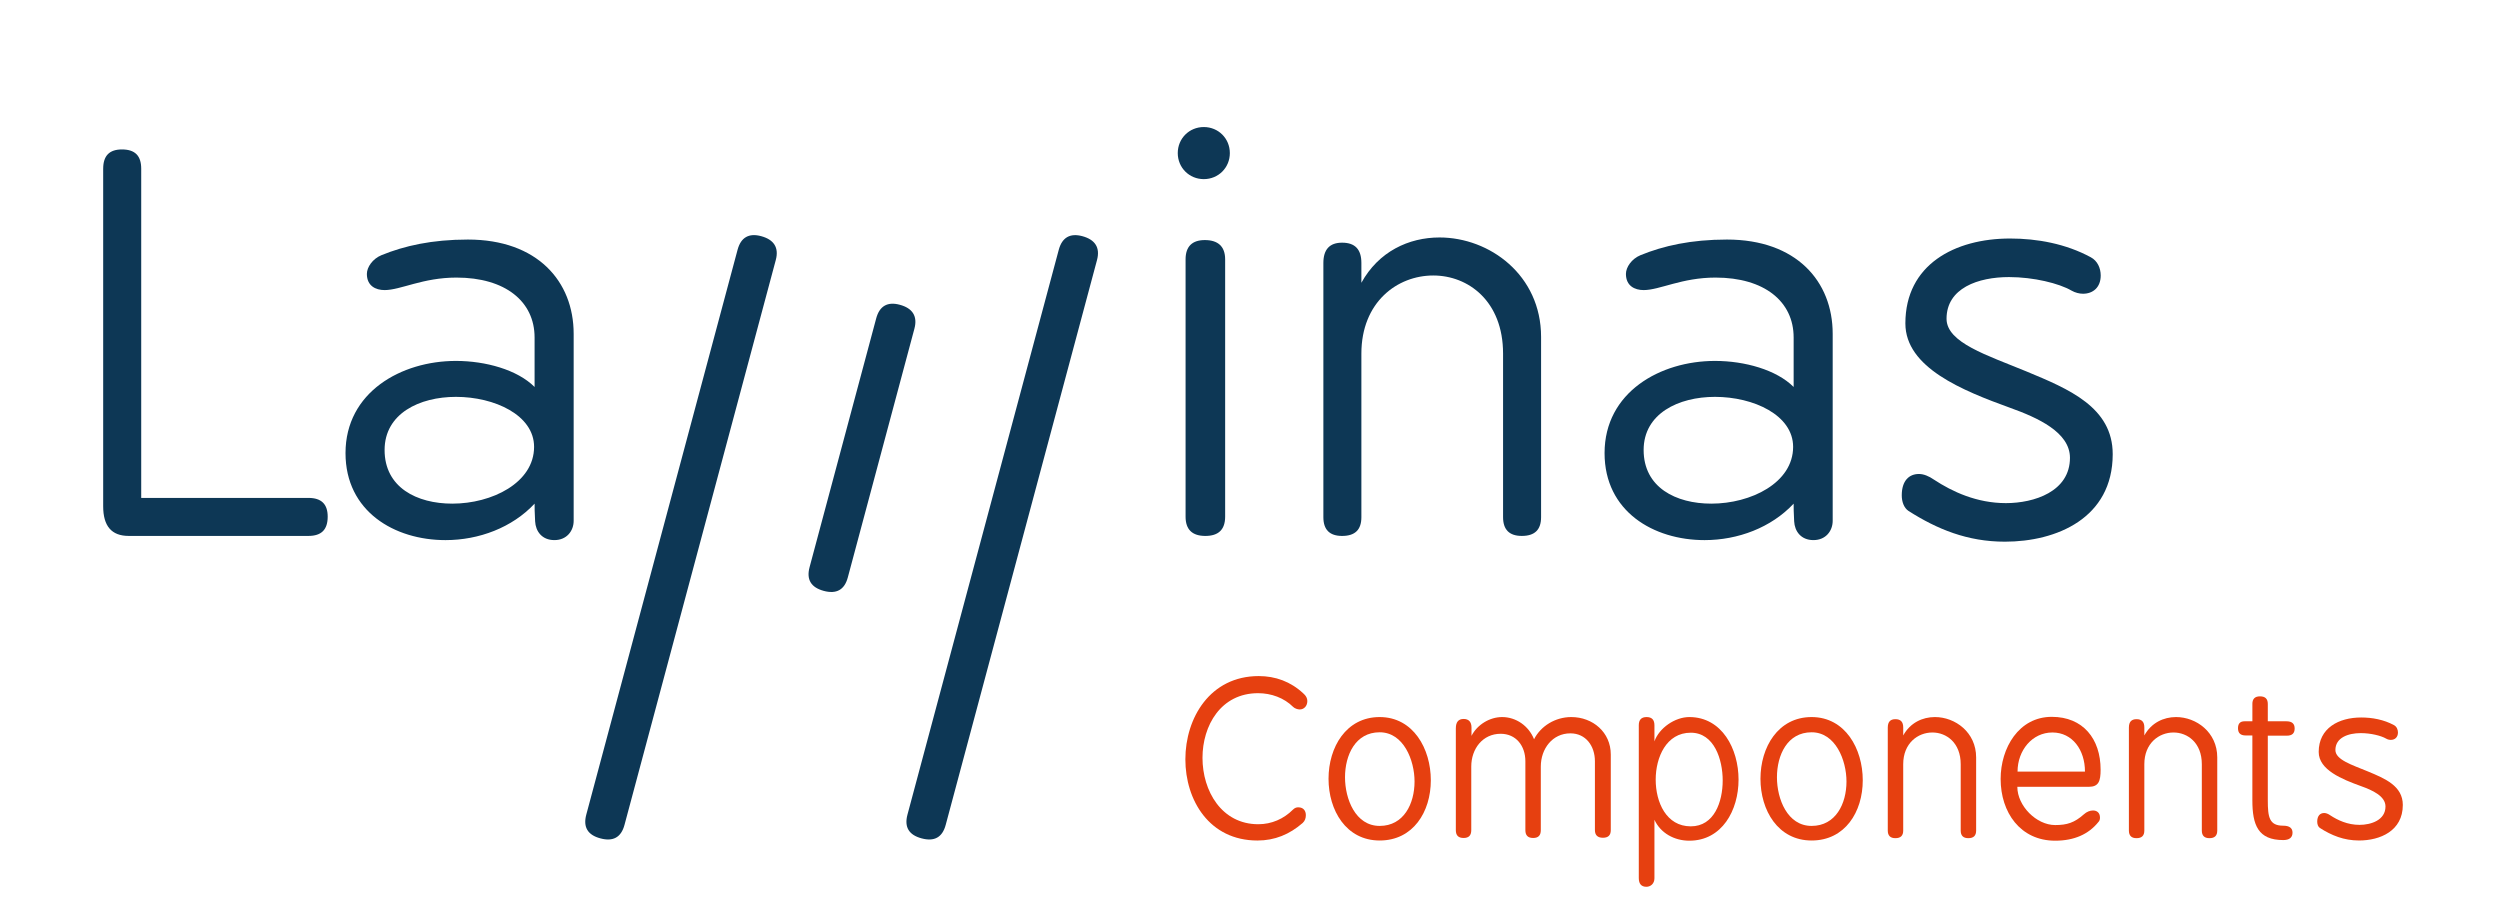
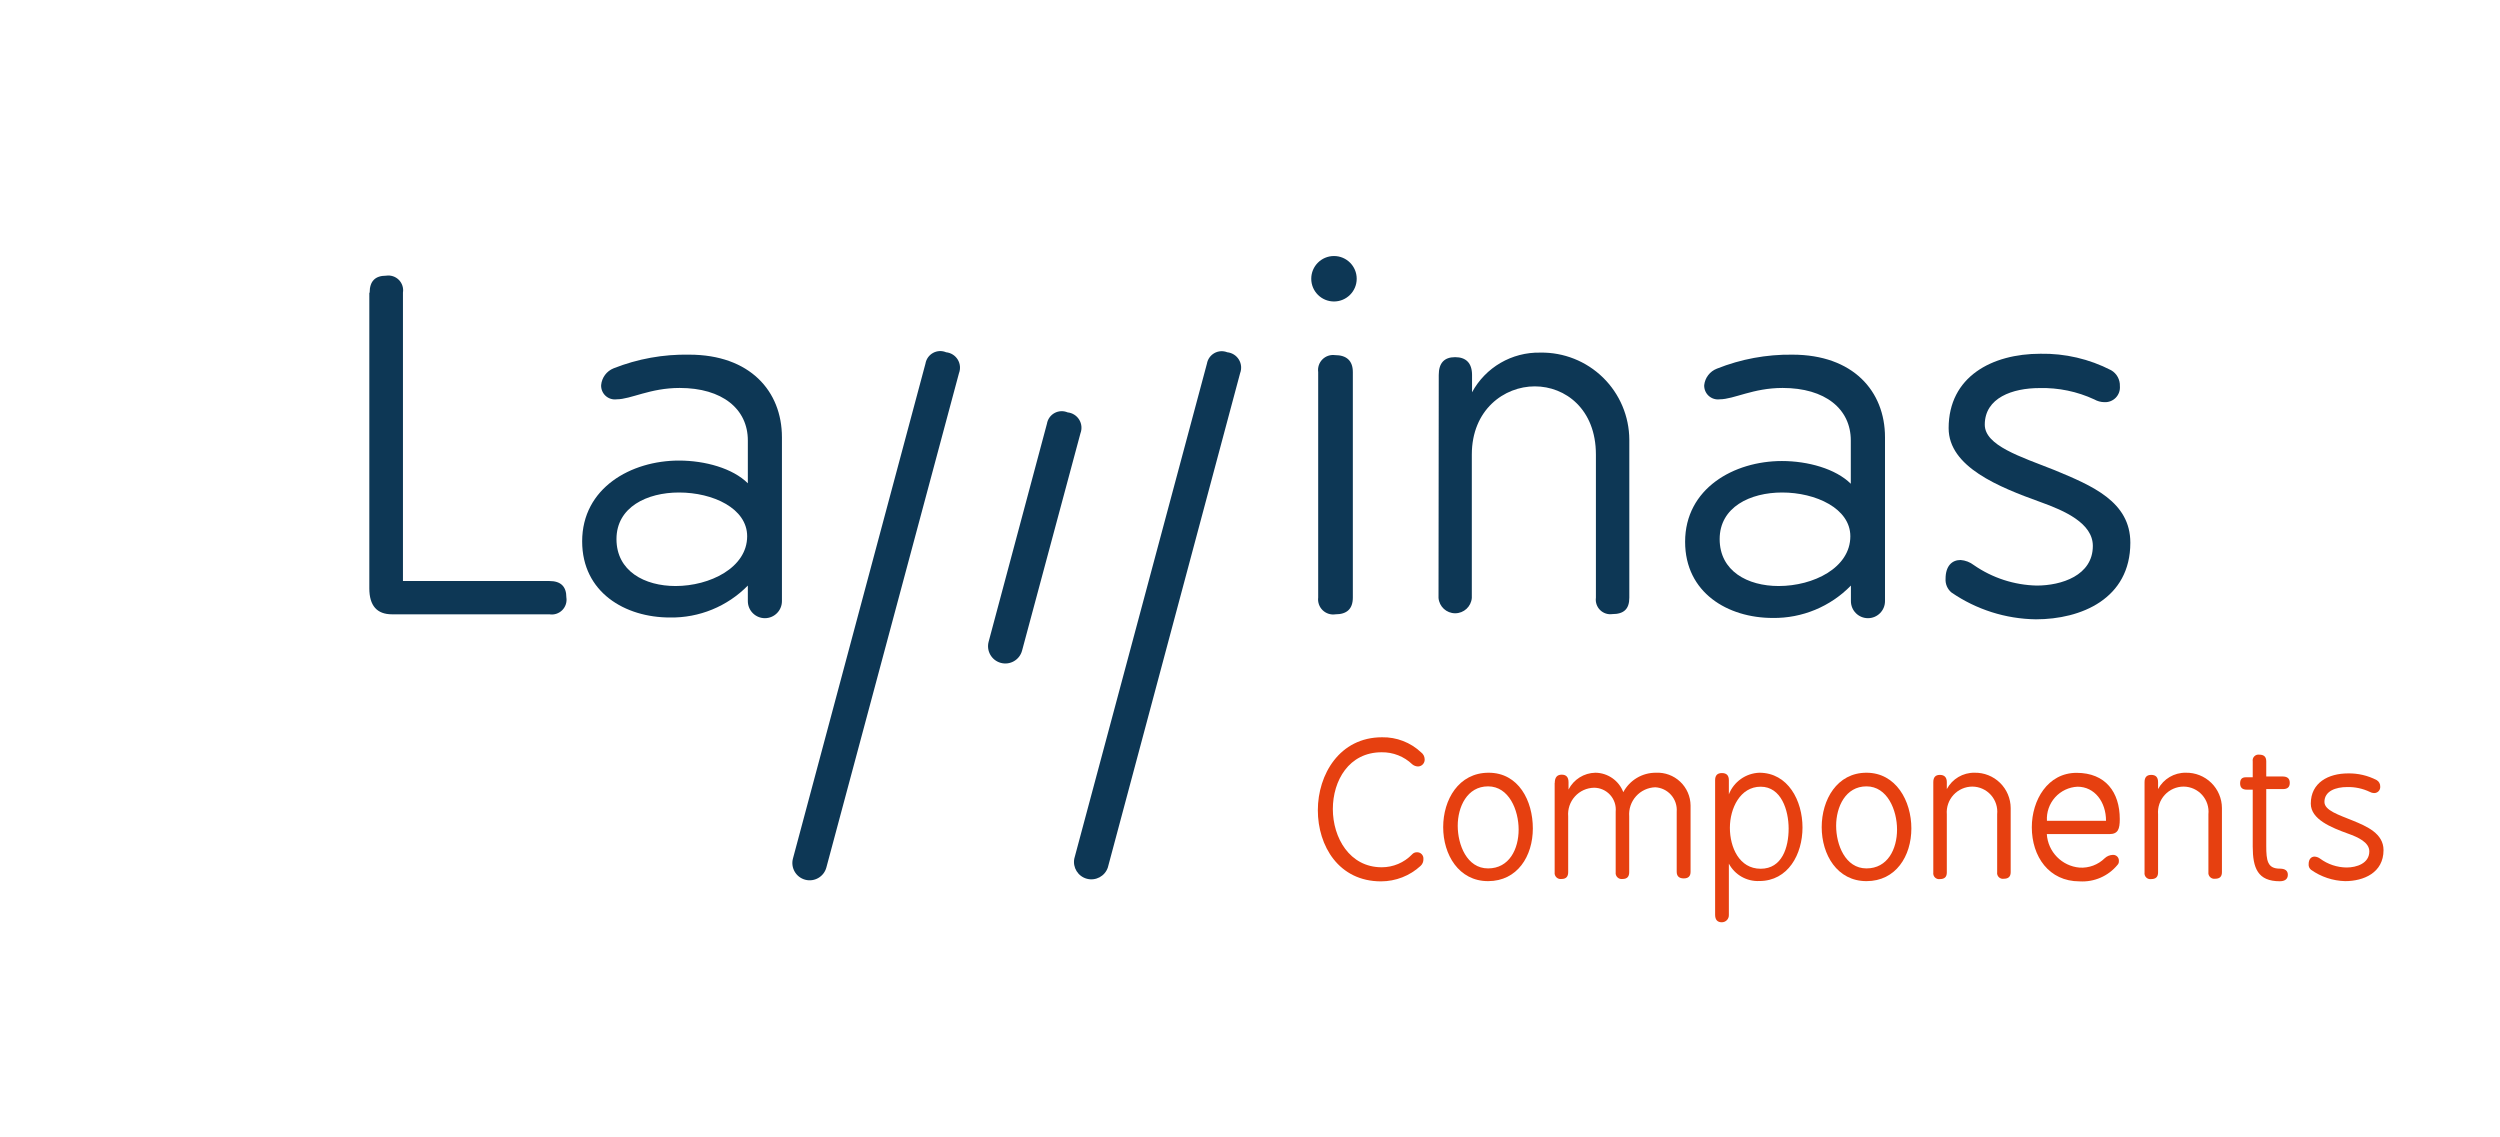
- <svg xmlns="http://www.w3.org/2000/svg" version="1.1" id="Layer_1" x="0px" y="0px" width="192.756px" height="70.87px" viewBox="0 0 192.756 70.87" enable-background="new 0 0 192.756 70.87" xml:space="preserve">
-   <g>
-     <g>
-       <path fill="#E64010" d="M100.097,62.246c0.424,0,0.587,0.293,0.587,0.603c0,0.229-0.065,0.44-0.244,0.603    c-1.011,0.881-2.151,1.354-3.487,1.354c-3.716,0-5.558-3.113-5.558-6.258c0-3.194,1.907-6.421,5.655-6.421    c1.287,0,2.461,0.424,3.438,1.336c0.212,0.18,0.31,0.375,0.31,0.587c0,0.391-0.261,0.651-0.587,0.651    c-0.163,0-0.391-0.081-0.505-0.195c-0.701-0.7-1.695-1.06-2.705-1.06c-2.868,0-4.286,2.494-4.286,4.987    c0,2.542,1.467,5.117,4.302,5.117c1.027,0,1.956-0.408,2.673-1.125C99.82,62.295,99.95,62.246,100.097,62.246z" />
-       <path fill="#E64010" d="M110.32,60.16c0,2.444-1.369,4.645-3.944,4.645c-2.591,0-3.943-2.331-3.943-4.759    c0-2.429,1.353-4.759,3.943-4.759C108.968,55.287,110.32,57.731,110.32,60.16z M103.704,59.932c0,1.662,0.798,3.748,2.672,3.748    c1.858,0,2.689-1.711,2.689-3.422c0-1.646-0.848-3.797-2.689-3.797C104.502,56.461,103.704,58.221,103.704,59.932z" />
-       <path fill="#E64010" d="M112.249,56.15c0-0.472,0.195-0.717,0.603-0.717c0.392,0,0.604,0.229,0.604,0.668v0.636    c0.439-0.863,1.401-1.45,2.363-1.45c1.075,0,2.053,0.685,2.46,1.711c0.521-1.026,1.646-1.711,2.868-1.711    c1.663,0,3.048,1.174,3.048,2.885v5.834c0,0.391-0.195,0.587-0.604,0.587c-0.407,0-0.619-0.196-0.619-0.587v-5.312    c0-1.174-0.7-2.151-1.89-2.151c-1.386,0-2.282,1.189-2.282,2.559v4.905c0,0.407-0.195,0.603-0.586,0.603    c-0.408,0-0.604-0.195-0.604-0.603v-5.312c0-1.189-0.717-2.119-1.906-2.119c-1.386,0-2.266,1.157-2.266,2.526v4.905    c0,0.407-0.195,0.603-0.587,0.603c-0.407,0-0.603-0.195-0.603-0.603V56.15z" />
-       <path fill="#E64010" d="M126.354,55.923c0-0.424,0.195-0.636,0.603-0.636c0.408,0,0.604,0.212,0.604,0.636v1.238    c0.358-1.026,1.581-1.874,2.688-1.874c2.526,0,3.797,2.461,3.797,4.824c0,2.362-1.271,4.709-3.797,4.709    c-1.156,0-2.216-0.586-2.688-1.613v4.515c0,0.407-0.294,0.651-0.619,0.651c-0.392,0-0.587-0.229-0.587-0.668V55.923z     M132.824,60.176c0-1.613-0.652-3.683-2.461-3.683c-1.891,0-2.705,1.906-2.705,3.618c0,1.743,0.814,3.602,2.705,3.602    C132.172,63.713,132.824,61.822,132.824,60.176z" />
-       <path fill="#E64010" d="M143.623,60.16c0,2.444-1.369,4.645-3.944,4.645c-2.591,0-3.943-2.331-3.943-4.759    c0-2.429,1.353-4.759,3.943-4.759C142.271,55.287,143.623,57.731,143.623,60.16z M137.007,59.932c0,1.662,0.798,3.748,2.672,3.748    c1.858,0,2.689-1.711,2.689-3.422c0-1.646-0.848-3.797-2.689-3.797C137.805,56.461,137.007,58.221,137.007,59.932z" />
-       <path fill="#E64010" d="M145.553,56.086c0-0.424,0.195-0.636,0.587-0.636c0.407,0,0.603,0.212,0.603,0.636v0.619    c0.538-0.978,1.483-1.418,2.444-1.418c1.564,0,3.178,1.174,3.178,3.112v5.639c0,0.392-0.195,0.587-0.603,0.587    c-0.392,0-0.587-0.195-0.587-0.587v-5.117c0-1.646-1.092-2.444-2.184-2.444c-1.124,0-2.249,0.831-2.249,2.444v5.117    c0,0.392-0.195,0.587-0.603,0.587c-0.392,0-0.587-0.195-0.587-0.587V56.086z" />
-       <path fill="#E64010" d="M161.962,59.345c0,0.88-0.146,1.32-0.912,1.32h-5.509c0,1.467,1.467,2.949,2.917,2.949    c0.913,0,1.483-0.179,2.217-0.831c0.212-0.195,0.473-0.293,0.7-0.293c0.31,0,0.538,0.18,0.538,0.554    c0,0.131-0.032,0.245-0.114,0.326c-0.766,0.962-1.89,1.45-3.341,1.45c-2.688,0-4.204-2.184-4.204-4.758    c0-2.396,1.401-4.792,3.943-4.792C160.609,55.271,161.962,56.966,161.962,59.345z M160.756,59.491c0-1.662-0.961-3.015-2.51-3.015    c-1.564,0-2.688,1.386-2.688,3.015H160.756z" />
-       <path fill="#E64010" d="M164.144,56.086c0-0.424,0.195-0.636,0.587-0.636c0.407,0,0.603,0.212,0.603,0.636v0.619    c0.538-0.978,1.483-1.418,2.444-1.418c1.564,0,3.178,1.174,3.178,3.112v5.639c0,0.392-0.195,0.587-0.603,0.587    c-0.392,0-0.587-0.195-0.587-0.587v-5.117c0-1.646-1.092-2.444-2.184-2.444c-1.124,0-2.249,0.831-2.249,2.444v5.117    c0,0.392-0.195,0.587-0.603,0.587c-0.392,0-0.587-0.195-0.587-0.587V56.086z" />
-       <path fill="#E64010" d="M173.663,54.276c0-0.391,0.195-0.586,0.586-0.586c0.408,0,0.604,0.195,0.604,0.586v1.337h1.434    c0.424,0,0.636,0.179,0.636,0.554s-0.195,0.555-0.603,0.555h-1.467v4.986c0,1.304,0.114,1.955,1.189,1.955    c0.473,0,0.717,0.18,0.717,0.538c0,0.375-0.244,0.57-0.717,0.57c-1.939,0-2.379-1.157-2.379-3.063v-5.003h-0.521    c-0.392,0-0.587-0.18-0.587-0.555c0-0.358,0.163-0.537,0.505-0.537h0.604V54.276z" />
-       <path fill="#E64010" d="M181.922,63.599c0.88,0,2.005-0.358,2.005-1.418c0-0.799-1.011-1.255-1.875-1.564    c-1.482-0.538-3.275-1.255-3.275-2.64c0-1.842,1.549-2.657,3.275-2.657c0.848,0,1.744,0.163,2.526,0.587    c0.212,0.114,0.31,0.343,0.31,0.57c0,0.375-0.244,0.57-0.554,0.57c-0.114,0-0.245-0.032-0.358-0.098    c-0.392-0.228-1.19-0.424-1.956-0.424c-0.961,0-1.955,0.343-1.955,1.304c0,0.75,1.271,1.141,2.493,1.646    c1.336,0.554,2.705,1.124,2.705,2.591c0,2.005-1.76,2.738-3.373,2.738c-1.174,0-2.119-0.392-3.016-0.962    c-0.146-0.098-0.211-0.293-0.211-0.489c0-0.456,0.228-0.668,0.537-0.668c0.146,0,0.31,0.065,0.473,0.18    C180.243,63.24,181.009,63.599,181.922,63.599z" />
+ <svg xmlns="http://www.w3.org/2000/svg" viewBox="0 0 220 100">
+   <defs>
+     <style>.f7e35459-106b-44f5-9fb6-5c45e6936e80{fill:#0d3755;}.a956290e-8af9-4002-9a6d-c8ef8f35c665{fill:#e64010;}</style>
+   </defs>
+   <g id="a8d58070-a41d-4b05-b69b-073c3b5c5a30" data-name="Laminas">
+     <path class="f7e35459-106b-44f5-9fb6-5c45e6936e80" d="M81.44,32A1.32,1.32,0,0,1,83.26,31a1.36,1.36,0,0,1,1.13,1.84L72.72,76.34a1.52,1.52,0,0,1-2.94-.79Z" />
+     <path class="f7e35459-106b-44f5-9fb6-5c45e6936e80" d="M106.21,32A1.32,1.32,0,0,1,108,31a1.36,1.36,0,0,1,1.13,1.84L97.49,76.34a1.53,1.53,0,0,1-2.95-.79Z" />
+     <path class="f7e35459-106b-44f5-9fb6-5c45e6936e80" d="M32.53,25.75c0-1,.48-1.49,1.45-1.49a1.3,1.3,0,0,1,1.48,1.49V51.13H48.35c1,0,1.49.48,1.49,1.44a1.3,1.3,0,0,1-1.49,1.49H34.5c-1.33,0-2-.76-2-2.29v-26Z" />
+     <path class="f7e35459-106b-44f5-9fb6-5c45e6936e80" d="M60.65,31.21c5.34,0,8.16,3.21,8.16,7.27V52.9a1.49,1.49,0,0,1-3,0c0-.77,0-1,0-1.37a9.39,9.39,0,0,1-6.86,2.81c-3.94,0-7.72-2.21-7.72-6.7,0-4.7,4.3-7.11,8.52-7.11,2.29,0,4.74.68,6.06,2V38.76c0-2.77-2.25-4.62-6-4.62-2.61,0-4.3,1-5.54,1a1.21,1.21,0,0,1-1.37-1.25A1.76,1.76,0,0,1,54,32.41,17.21,17.21,0,0,1,60.65,31.21Zm-1.2,20.36c3,0,6.3-1.6,6.3-4.38,0-2.45-3-3.85-6-3.85-2.81,0-5.5,1.28-5.5,4.1S56.72,51.57,59.45,51.57Z" />
+     <path class="f7e35459-106b-44f5-9fb6-5c45e6936e80" d="M117.39,22.53a2,2,0,1,1-2,2A2,2,0,0,1,117.39,22.53ZM116,32.74a1.32,1.32,0,0,1,1.48-1.49c1,0,1.57.48,1.57,1.49V52.58c0,1-.52,1.48-1.53,1.48A1.33,1.33,0,0,1,116,52.58Z" />
+     <path class="f7e35459-106b-44f5-9fb6-5c45e6936e80" d="M126.61,33c0-1.05.48-1.57,1.44-1.57s1.49.52,1.49,1.57v1.52a6.67,6.67,0,0,1,6-3.49,7.7,7.7,0,0,1,7.84,7.67v13.9c0,1-.49,1.44-1.49,1.44a1.28,1.28,0,0,1-1.45-1.44V40c0-4-2.69-6-5.38-6s-5.54,2.05-5.54,6V52.62a1.47,1.47,0,0,1-2.93,0Z" />
+     <path class="f7e35459-106b-44f5-9fb6-5c45e6936e80" d="M157.73,31.21c5.34,0,8.15,3.21,8.15,7.27V52.9a1.49,1.49,0,0,1-3,0c0-.77,0-1,0-1.37A9.43,9.43,0,0,1,156,54.38c-3.94,0-7.71-2.21-7.71-6.7,0-4.7,4.3-7.11,8.52-7.11,2.28,0,4.73.68,6.06,2V38.76c0-2.77-2.25-4.62-6-4.62-2.61,0-4.29,1-5.54,1a1.21,1.21,0,0,1-1.36-1.25,1.76,1.76,0,0,1,1.12-1.45A17.3,17.3,0,0,1,157.73,31.21Zm-1.21,20.36c3.06,0,6.31-1.6,6.31-4.38,0-2.45-3.05-3.85-6-3.85-2.81,0-5.5,1.28-5.5,4.1S153.79,51.57,156.52,51.57Z" />
+     <path class="f7e35459-106b-44f5-9fb6-5c45e6936e80" d="M179.23,51.53c2.17,0,4.94-.88,4.94-3.49,0-2-2.49-3.1-4.61-3.86-3.66-1.32-8.08-3.09-8.08-6.5,0-4.54,3.82-6.55,8.08-6.55a13.06,13.06,0,0,1,6.22,1.45,1.55,1.55,0,0,1,.77,1.4,1.3,1.3,0,0,1-1.37,1.41,1.82,1.82,0,0,1-.88-.24,10.8,10.8,0,0,0-4.82-1c-2.37,0-4.82.85-4.82,3.22,0,1.84,3.13,2.81,6.14,4,3.3,1.37,6.67,2.77,6.67,6.39,0,4.94-4.34,6.74-8.31,6.74a13.44,13.44,0,0,1-7.43-2.36,1.45,1.45,0,0,1-.52-1.21c0-1.12.56-1.65,1.32-1.65a2.18,2.18,0,0,1,1.17.45A10.11,10.11,0,0,0,179.23,51.53Z" />
+     <path class="f7e35459-106b-44f5-9fb6-5c45e6936e80" d="M92.13,37.29a1.32,1.32,0,0,1,1.82-1,1.36,1.36,0,0,1,1.13,1.84L89.94,57.26A1.52,1.52,0,0,1,87,56.47Z" />
+   </g>
+   <g id="a2a87ad7-3d8c-4ff8-a65c-1d21e7cae2d4" data-name="Ebene 1">
+     <g id="b79489d6-db90-481d-9faf-96e2d0d6558e" data-name="components">
+       <path class="a956290e-8af9-4002-9a6d-c8ef8f35c665" d="M124.67,75a.55.55,0,0,1,.59.6.77.77,0,0,1-.25.6,5.15,5.15,0,0,1-3.48,1.36c-3.72,0-5.56-3.12-5.56-6.26s1.91-6.42,5.65-6.42a4.88,4.88,0,0,1,3.44,1.33.77.77,0,0,1,.31.59.6.6,0,0,1-.58.65.82.82,0,0,1-.51-.19,3.81,3.81,0,0,0-2.7-1.06c-2.87,0-4.29,2.49-4.29,5s1.47,5.12,4.3,5.12a3.7,3.7,0,0,0,2.67-1.13A.54.54,0,0,1,124.67,75Z" />
+       <path class="a956290e-8af9-4002-9a6d-c8ef8f35c665" d="M134.89,72.9c0,2.44-1.36,4.64-3.94,4.64S127,75.21,127,72.79,128.36,68,131,68,134.89,70.47,134.89,72.9Zm-6.61-.23c0,1.66.8,3.75,2.67,3.75s2.69-1.71,2.69-3.42-.85-3.8-2.69-3.8S128.28,71,128.28,72.67Z" />
+       <path class="a956290e-8af9-4002-9a6d-c8ef8f35c665" d="M136.82,68.89c0-.47.2-.72.61-.72s.6.23.6.67v.64A2.71,2.71,0,0,1,140.39,68a2.66,2.66,0,0,1,2.46,1.71A3.23,3.23,0,0,1,145.72,68a2.91,2.91,0,0,1,3.05,2.88v5.84c0,.39-.2.58-.6.58s-.62-.19-.62-.58V71.43a2,2,0,0,0-1.89-2.15,2.38,2.38,0,0,0-2.29,2.56v4.91c0,.4-.19.6-.58.6a.53.53,0,0,1-.61-.6V71.43a1.92,1.92,0,0,0-1.9-2.11A2.33,2.33,0,0,0,138,71.84v4.91c0,.4-.19.6-.58.6a.53.53,0,0,1-.61-.6V68.89Z" />
+       <path class="a956290e-8af9-4002-9a6d-c8ef8f35c665" d="M150.93,68.66c0-.42.19-.63.6-.63s.61.21.61.63V69.9A3,3,0,0,1,154.82,68c2.53,0,3.8,2.46,3.8,4.82s-1.27,4.71-3.8,4.71A2.89,2.89,0,0,1,152.14,76v4.51a.62.62,0,0,1-.62.65c-.4,0-.59-.23-.59-.67V68.66Zm6.47,4.26c0-1.62-.65-3.69-2.46-3.69s-2.71,1.91-2.71,3.62.82,3.6,2.71,3.6S157.4,74.56,157.4,72.92Z" />
+       <path class="a956290e-8af9-4002-9a6d-c8ef8f35c665" d="M168.2,72.9c0,2.44-1.37,4.64-3.95,4.64s-3.94-2.33-3.94-4.75S161.66,68,164.25,68,168.2,70.47,168.2,72.9Zm-6.62-.23c0,1.66.8,3.75,2.67,3.75s2.69-1.71,2.69-3.42-.85-3.8-2.69-3.8S161.58,71,161.58,72.67Z" />
+       <path class="a956290e-8af9-4002-9a6d-c8ef8f35c665" d="M170.13,68.83c0-.43.19-.64.58-.64s.61.21.61.64v.61A2.72,2.72,0,0,1,173.76,68a3.12,3.12,0,0,1,3.18,3.11v5.64c0,.39-.2.58-.6.58a.51.51,0,0,1-.59-.58V71.66a2.21,2.21,0,0,0-2.18-2.44,2.26,2.26,0,0,0-2.25,2.44v5.12c0,.39-.2.58-.61.58a.51.51,0,0,1-.58-.58v-8Z" />
+       <path class="a956290e-8af9-4002-9a6d-c8ef8f35c665" d="M186.54,72.08c0,.88-.15,1.32-.92,1.32h-5.5A3.16,3.16,0,0,0,183,76.35a2.9,2.9,0,0,0,2.22-.83,1.08,1.08,0,0,1,.7-.29.5.5,0,0,1,.54.55.42.42,0,0,1-.12.33A4,4,0,0,1,183,77.56c-2.69,0-4.2-2.18-4.2-4.76,0-2.39,1.4-4.79,3.94-4.79S186.54,69.71,186.54,72.08Zm-1.21.15c0-1.66-1-3-2.51-3a2.83,2.83,0,0,0-2.69,3Z" />
+       <path class="a956290e-8af9-4002-9a6d-c8ef8f35c665" d="M188.72,68.83c0-.43.19-.64.59-.64s.6.21.6.64v.61A2.72,2.72,0,0,1,192.35,68a3.12,3.12,0,0,1,3.18,3.11v5.64c0,.39-.19.58-.6.58a.52.52,0,0,1-.59-.58V71.66a2.21,2.21,0,0,0-2.18-2.44,2.26,2.26,0,0,0-2.25,2.44v5.12c0,.39-.2.58-.61.58a.51.51,0,0,1-.58-.58v-8Z" />
+       <path class="a956290e-8af9-4002-9a6d-c8ef8f35c665" d="M198.24,67a.51.51,0,0,1,.58-.59c.41,0,.61.19.61.59v1.33h1.43c.43,0,.64.18.64.56s-.2.55-.61.55h-1.46v5c0,1.3.11,2,1.19,2,.47,0,.71.18.71.54s-.24.57-.71.57c-1.94,0-2.38-1.16-2.38-3.06v-5h-.52c-.39,0-.59-.18-.59-.55s.16-.54.51-.54h.6V67Z" />
+       <path class="a956290e-8af9-4002-9a6d-c8ef8f35c665" d="M206.5,76.34c.88,0,2-.36,2-1.42,0-.8-1-1.25-1.87-1.56-1.49-.54-3.28-1.26-3.28-2.64,0-1.85,1.55-2.66,3.28-2.66a5.24,5.24,0,0,1,2.52.59.63.63,0,0,1,.31.57.53.53,0,0,1-.55.57.78.78,0,0,1-.36-.1,4.38,4.38,0,0,0-2-.43c-1,0-2,.35-2,1.31,0,.75,1.27,1.14,2.49,1.64s2.71,1.13,2.71,2.6c0,2-1.76,2.73-3.38,2.73a5.44,5.44,0,0,1-3-1,.57.57,0,0,1-.21-.49c0-.45.23-.67.53-.67a.92.92,0,0,1,.48.18A4,4,0,0,0,206.5,76.34Z" />
    </g>
  </g>
-   <g>
-     <g>
-       <path fill="#0D3755" d="M56.868,19.26c0.258-0.969,0.888-1.303,1.819-1.051c0.97,0.261,1.39,0.872,1.127,1.842L48.15,63.601    c-0.26,0.971-0.888,1.301-1.86,1.039c-0.969-0.258-1.345-0.859-1.086-1.831L56.868,19.26z" />
-     </g>
-     <g>
-       <path fill="#0D3755" d="M81.633,19.26c0.261-0.969,0.89-1.299,1.82-1.05c0.971,0.262,1.389,0.871,1.129,1.841l-11.666,43.55    c-0.26,0.971-0.888,1.301-1.857,1.039c-0.972-0.259-1.352-0.859-1.091-1.831L81.633,19.26z" />
-     </g>
-     <g>
-       <path fill="#0D3755" d="M7.956,13.008c0-1.004,0.482-1.486,1.446-1.486c1.004,0,1.486,0.482,1.486,1.486v25.382h12.892    c1.004,0,1.486,0.481,1.486,1.445c0,1.004-0.482,1.486-1.486,1.486H9.923c-1.325,0-1.968-0.763-1.968-2.289V13.008z" />
-       <path fill="#0D3755" d="M36.078,18.47c5.341,0,8.153,3.213,8.153,7.269v14.418c0,0.764-0.522,1.486-1.486,1.486    s-1.446-0.683-1.486-1.446c-0.04-0.763-0.04-1.004-0.04-1.365c-1.727,1.848-4.297,2.812-6.868,2.812    c-3.936,0-7.711-2.209-7.711-6.708c0-4.699,4.297-7.108,8.514-7.108c2.289,0,4.739,0.683,6.064,2.008v-3.815    c0-2.771-2.249-4.619-6.024-4.619c-2.61,0-4.297,0.964-5.542,0.964c-0.683,0-1.365-0.321-1.365-1.245    c0-0.522,0.441-1.165,1.124-1.446C31.178,18.952,33.307,18.47,36.078,18.47z M34.873,38.832c3.053,0,6.306-1.606,6.306-4.378    c0-2.45-3.052-3.855-6.024-3.855c-2.811,0-5.502,1.285-5.502,4.097C29.652,37.587,32.142,38.832,34.873,38.832z" />
-       <path fill="#0D3755" d="M92.816,9.795c1.125,0,2.008,0.883,2.008,2.008s-0.883,2.008-2.008,2.008    c-1.124,0-2.008-0.884-2.008-2.008S91.692,9.795,92.816,9.795z M91.411,19.996c0-1.004,0.522-1.486,1.485-1.486    c1.005,0,1.566,0.482,1.566,1.486v19.84c0,1.004-0.521,1.486-1.525,1.486s-1.526-0.482-1.526-1.486V19.996z" />
-       <path fill="#0D3755" d="M102.035,20.277c0-1.044,0.482-1.566,1.445-1.566c1.005,0,1.486,0.522,1.486,1.566v1.526    c1.325-2.409,3.654-3.494,6.024-3.494c3.855,0,7.831,2.892,7.831,7.67v13.897c0,0.963-0.481,1.445-1.485,1.445    c-0.964,0-1.446-0.482-1.446-1.445V27.265c0-4.056-2.69-6.024-5.382-6.024c-2.771,0-5.542,2.048-5.542,6.024v12.612    c0,0.963-0.481,1.445-1.486,1.445c-0.963,0-1.445-0.482-1.445-1.445V20.277z" />
-       <path fill="#0D3755" d="M133.153,18.47c5.342,0,8.152,3.213,8.152,7.269v14.418c0,0.764-0.521,1.486-1.485,1.486    s-1.446-0.683-1.486-1.446c-0.04-0.763-0.04-1.004-0.04-1.365c-1.727,1.848-4.297,2.812-6.867,2.812    c-3.937,0-7.711-2.209-7.711-6.708c0-4.699,4.297-7.108,8.514-7.108c2.289,0,4.739,0.683,6.064,2.008v-3.815    c0-2.771-2.249-4.619-6.024-4.619c-2.61,0-4.297,0.964-5.542,0.964c-0.683,0-1.365-0.321-1.365-1.245    c0-0.522,0.441-1.165,1.124-1.446C128.254,18.952,130.382,18.47,133.153,18.47z M131.948,38.832c3.053,0,6.306-1.606,6.306-4.378    c0-2.45-3.053-3.855-6.024-3.855c-2.812,0-5.502,1.285-5.502,4.097C126.728,37.587,129.218,38.832,131.948,38.832z" />
-       <path fill="#0D3755" d="M154.66,38.792c2.169,0,4.939-0.884,4.939-3.495c0-1.968-2.489-3.092-4.618-3.855    c-3.654-1.325-8.072-3.092-8.072-6.506c0-4.538,3.815-6.546,8.072-6.546c2.089,0,4.297,0.402,6.225,1.446    c0.522,0.281,0.764,0.844,0.764,1.406c0,0.924-0.603,1.406-1.366,1.406c-0.28,0-0.602-0.081-0.883-0.241    c-0.964-0.562-2.932-1.044-4.819-1.044c-2.37,0-4.819,0.843-4.819,3.213c0,1.847,3.133,2.811,6.145,4.056    c3.293,1.366,6.667,2.771,6.667,6.386c0,4.94-4.338,6.747-8.313,6.747c-2.892,0-5.221-0.964-7.43-2.369    c-0.361-0.241-0.522-0.723-0.522-1.205c0-1.124,0.562-1.646,1.325-1.646c0.361,0,0.764,0.161,1.165,0.441    C150.523,37.908,152.411,38.792,154.66,38.792z" />
-     </g>
-     <path fill="#0D3755" d="M67.557,24.548c0.259-0.968,0.887-1.302,1.818-1.05c0.971,0.261,1.388,0.87,1.129,1.84l-5.135,19.181   c-0.258,0.97-0.889,1.301-1.859,1.039c-0.968-0.263-1.35-0.86-1.089-1.83L67.557,24.548z" />
-   </g>
</svg>
